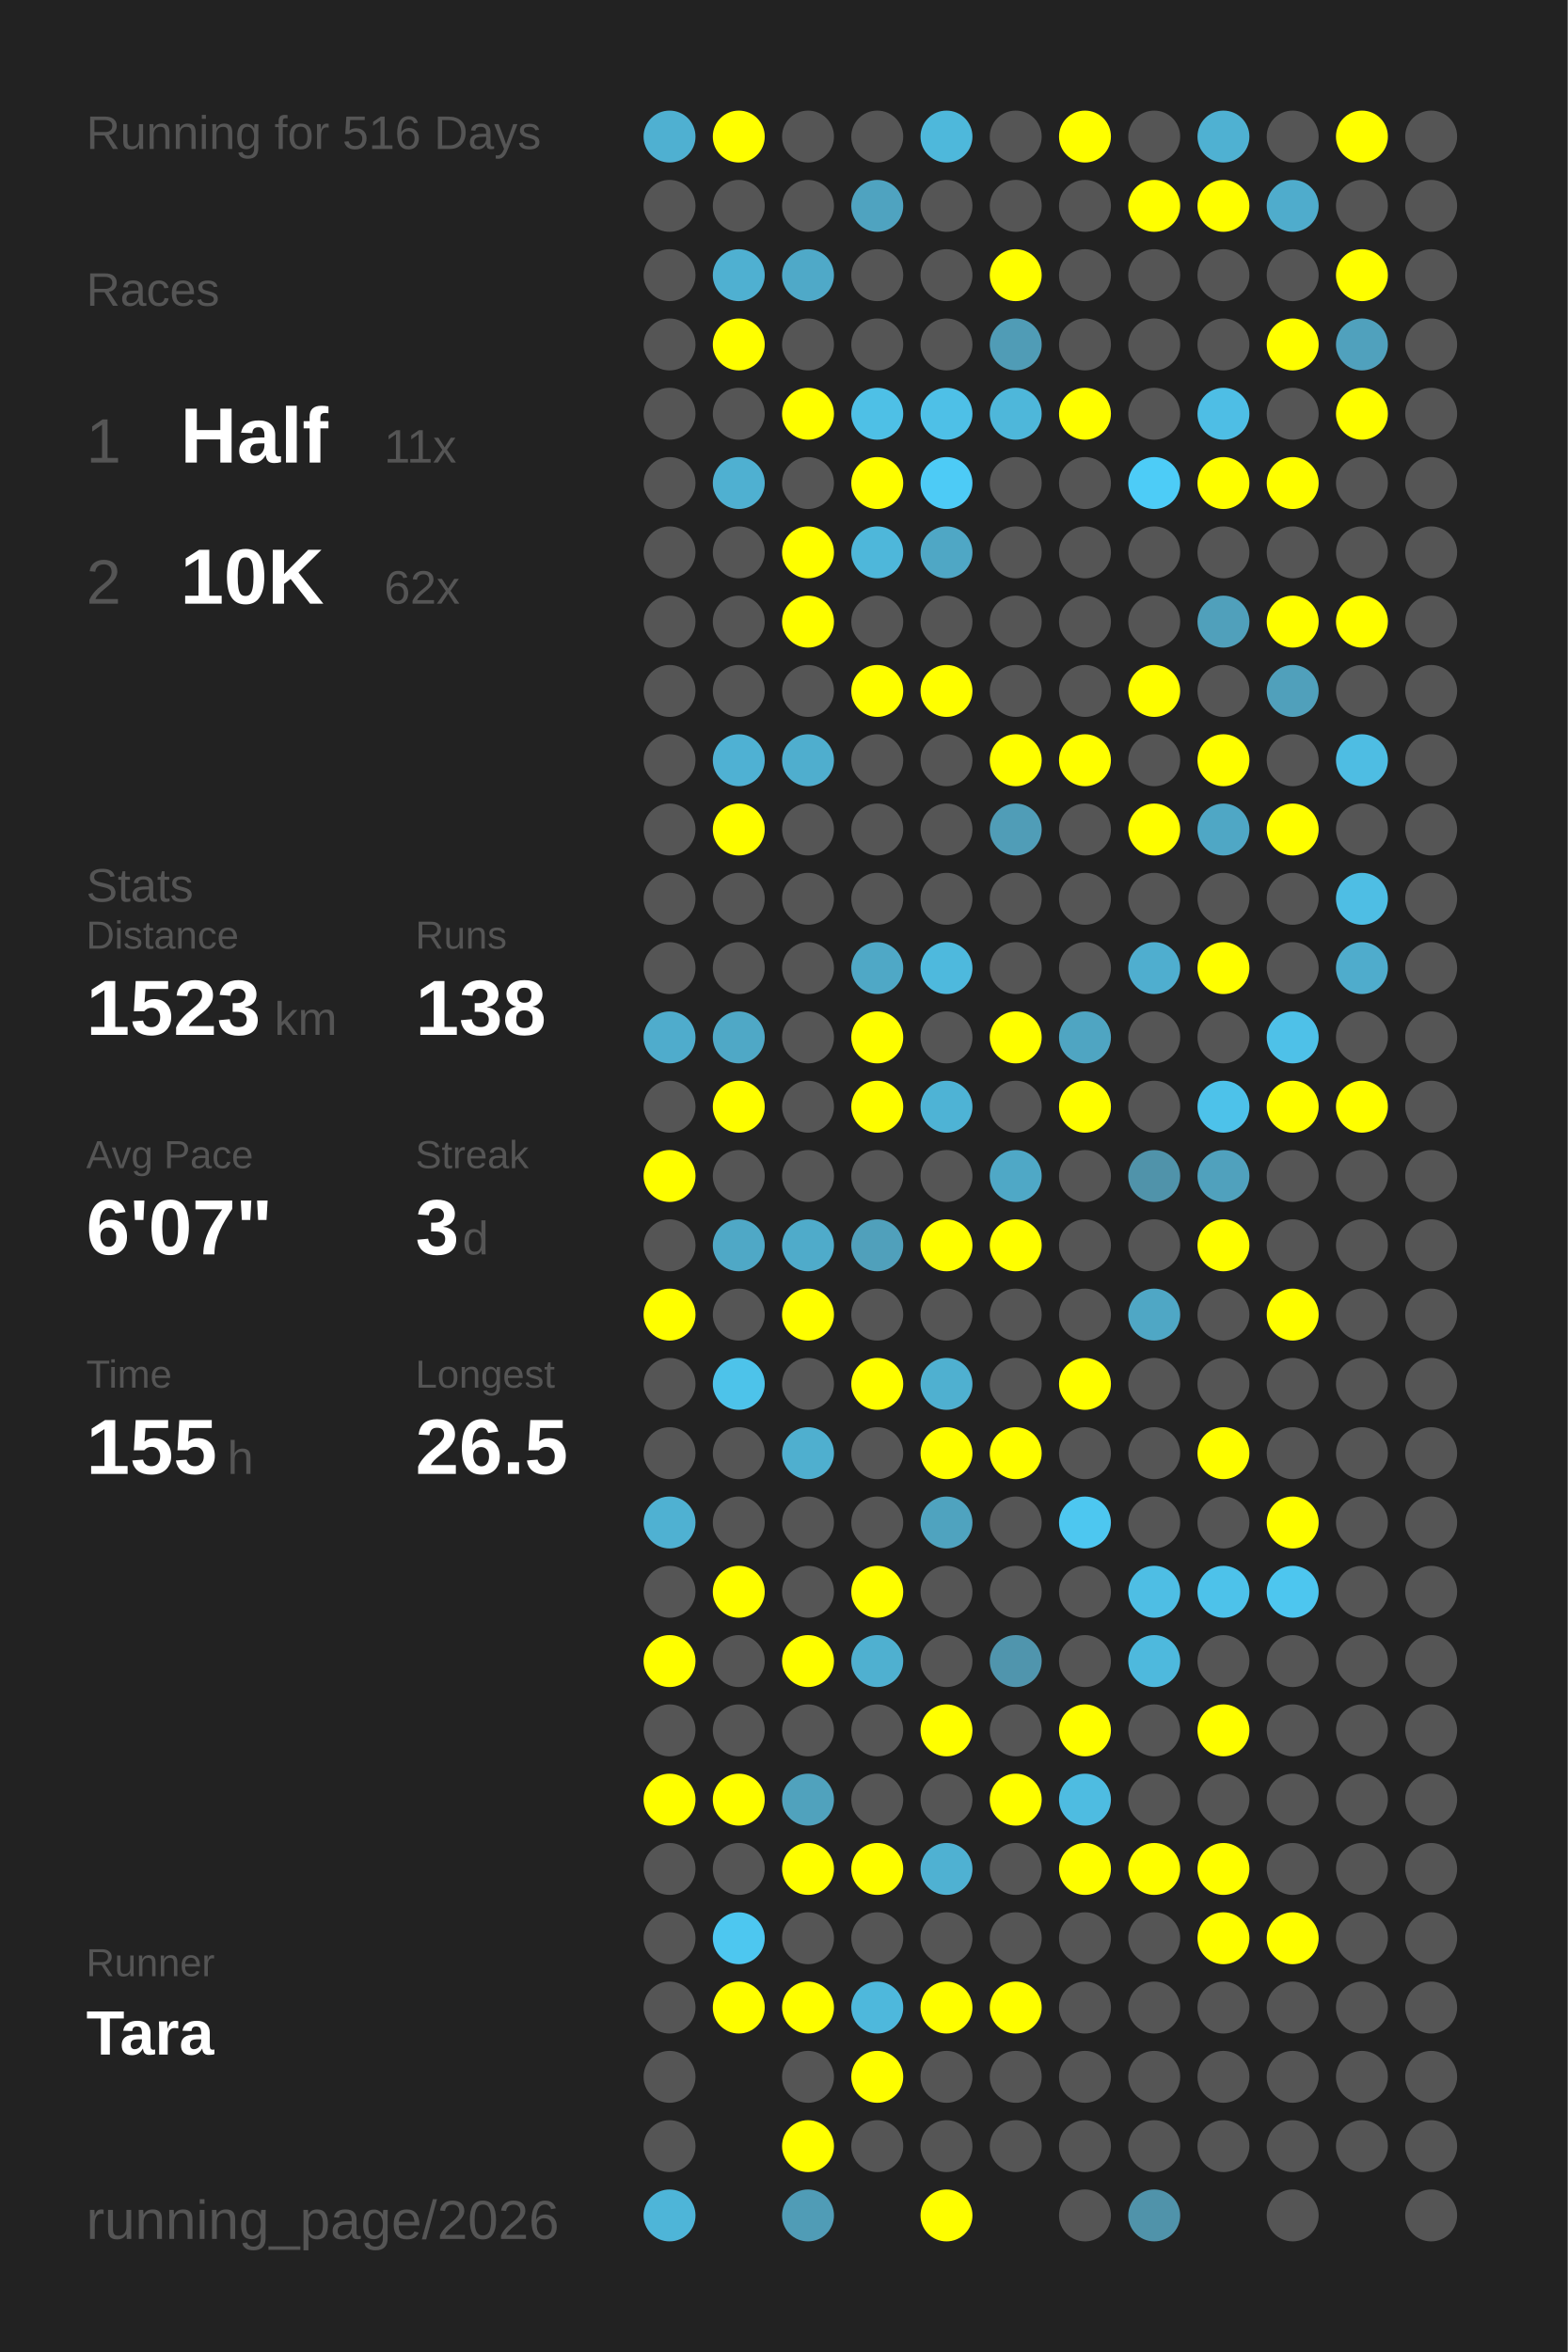
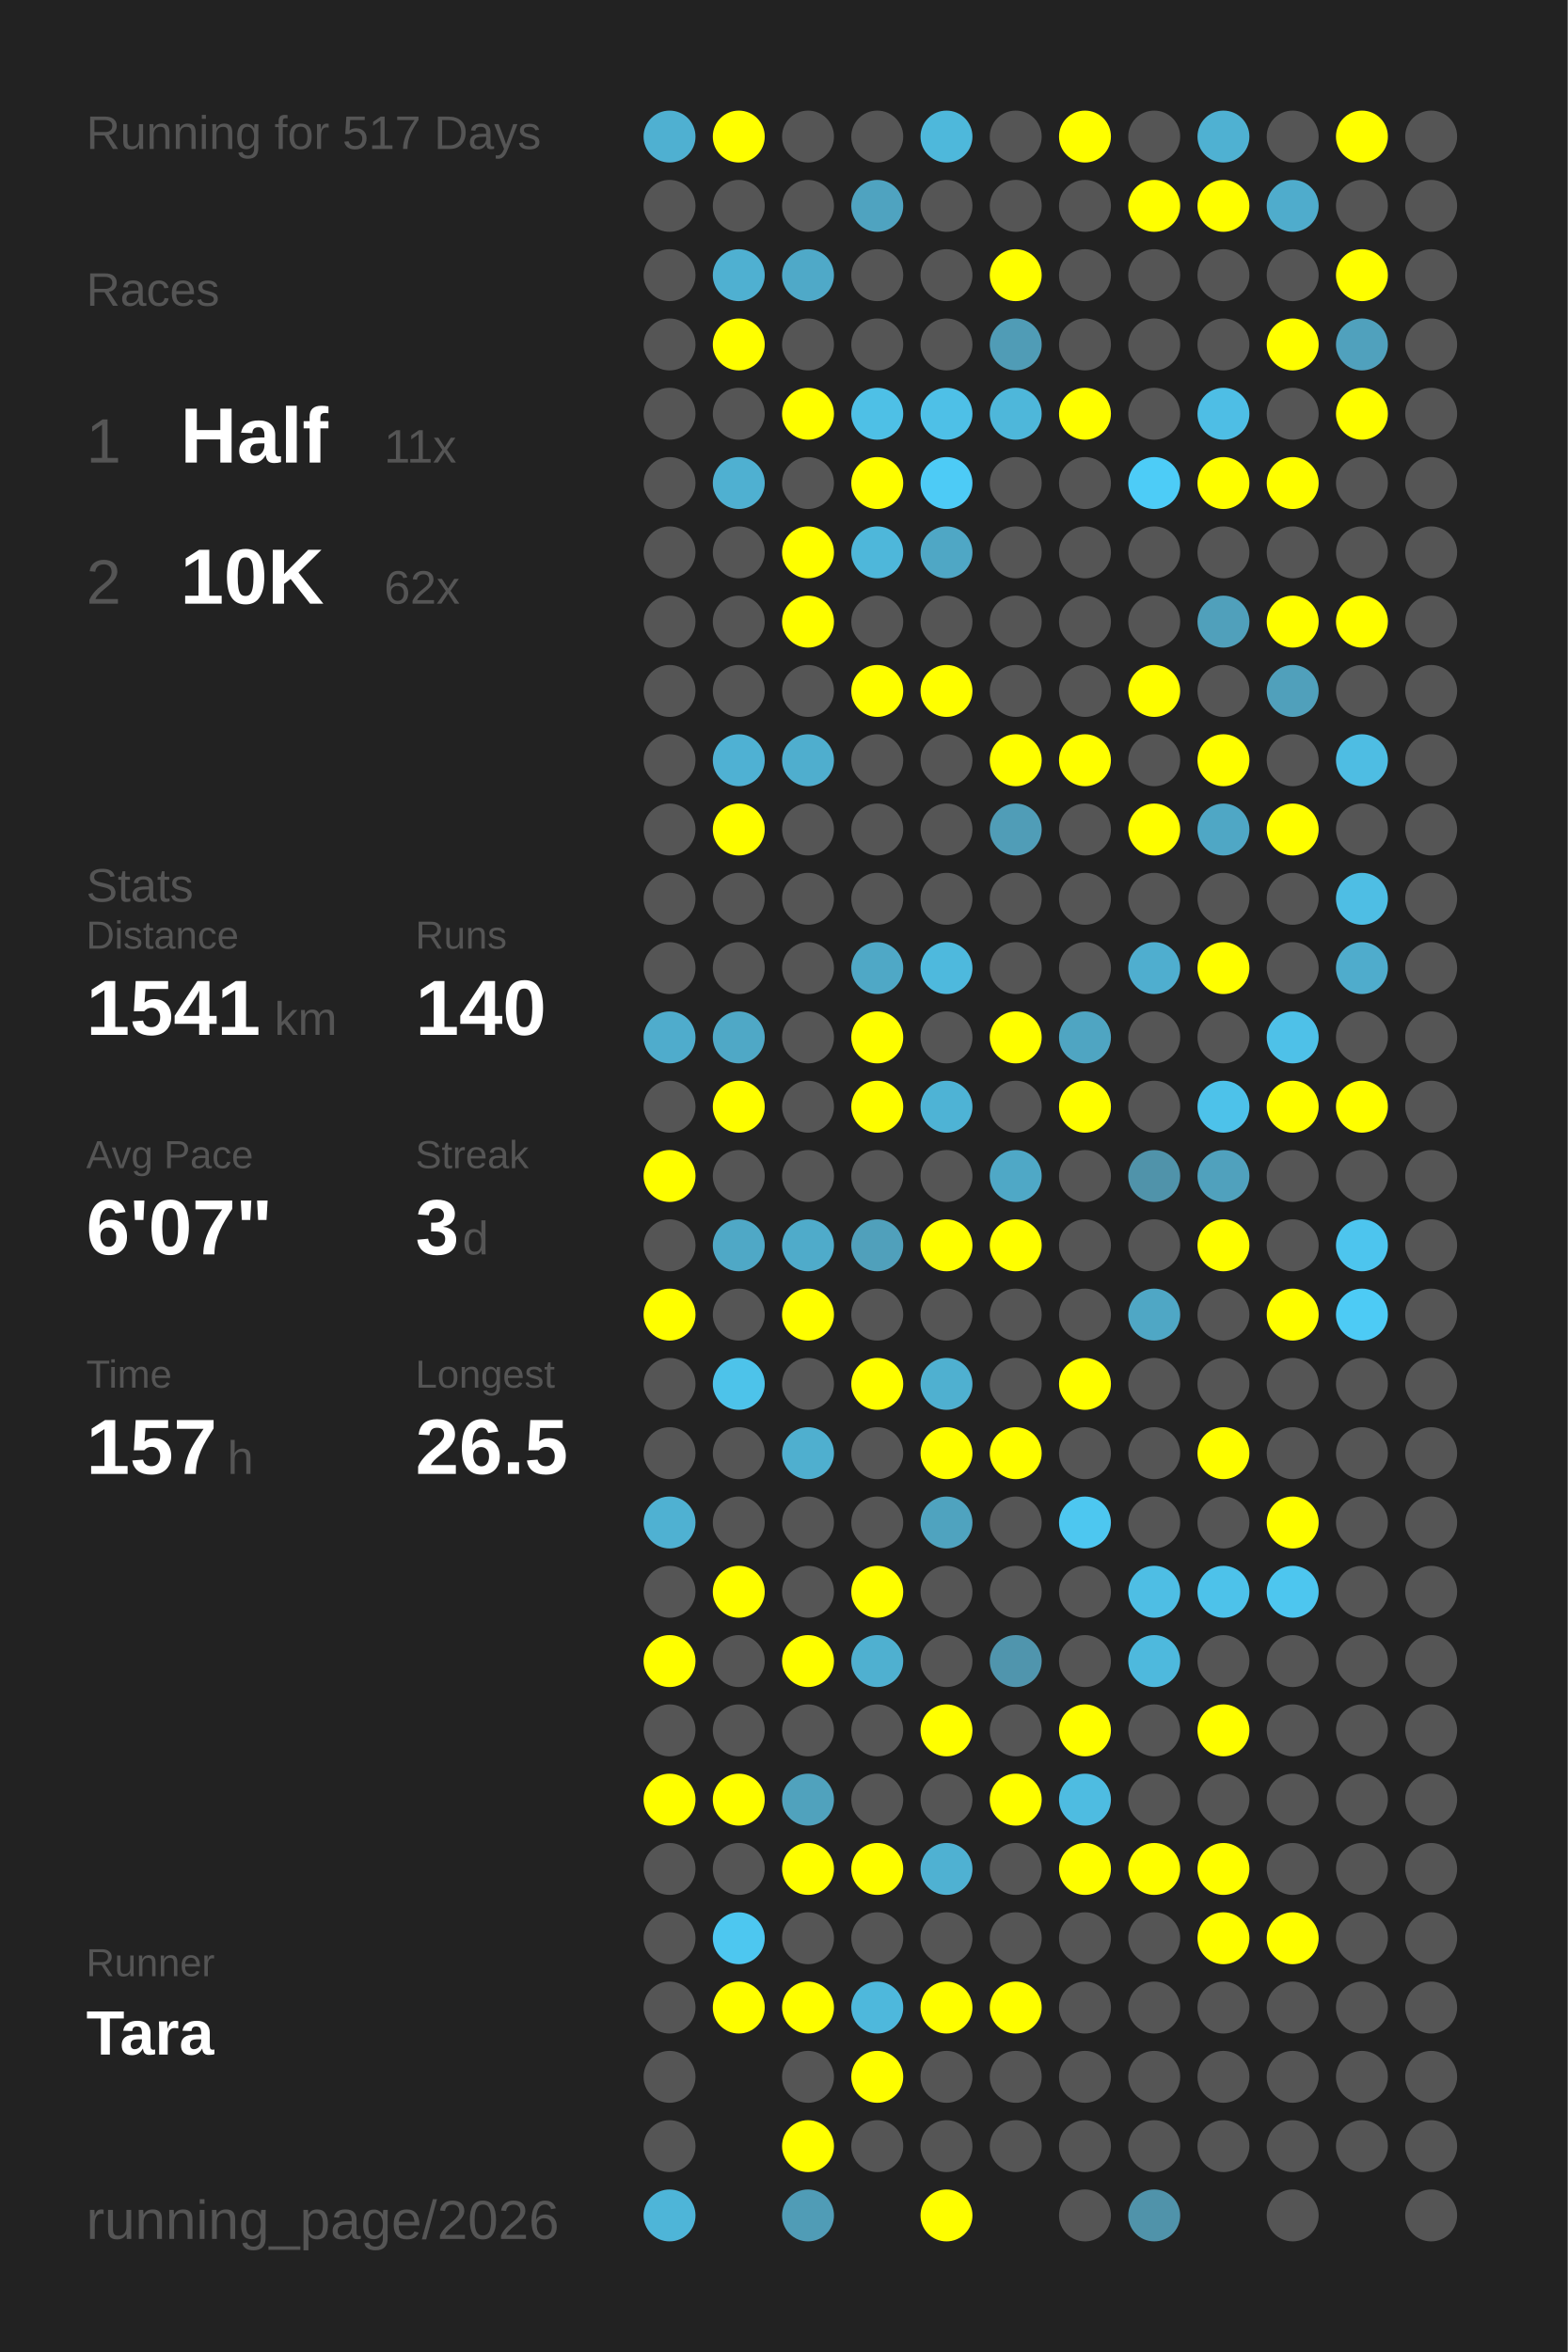
<svg xmlns="http://www.w3.org/2000/svg" baseProfile="full" height="300mm" version="1.1" viewBox="0,0,200,300" width="200mm">
  <defs />
  <rect fill="#222222" height="300" width="200" x="0" y="0" />
-   <text fill="#555555" style="font-size:6px; font-family:Arial;" x="11" y="19">Running for 516 Days</text>
+   <text fill="#555555" style="font-size:6px; font-family:Arial;" x="11" y="19">Running for 517 Days</text>
  <text fill="#555555" style="font-size:6px; font-family:Arial;" x="11" y="39">Races</text>
  <text fill="#555555" style="font-size:8px; font-family:Arial;" x="11" y="59">1</text>
  <text fill="#FFFFFF" style="font-size:10px; font-family:Arial; font-weight:bold;" x="23" y="59">Half</text>
  <text fill="#555555" style="font-size:6px; font-family:Arial;" x="49" y="59">11x</text>
  <text fill="#555555" style="font-size:8px; font-family:Arial;" x="11" y="77">2</text>
  <text fill="#FFFFFF" style="font-size:10px; font-family:Arial; font-weight:bold;" x="23" y="77">10K</text>
  <text fill="#555555" style="font-size:6px; font-family:Arial;" x="49" y="77">62x</text>
  <text fill="#555555" style="font-size:6px; font-family:Arial;" x="11" y="115">Stats</text>
  <text fill="#555555" style="font-size:5px; font-family:Arial;" x="11" y="121">Distance</text>
-   <text fill="#FFFFFF" style="font-size:10px; font-family:Arial; font-weight:bold;" x="11" y="132">1523</text>
+   <text fill="#FFFFFF" style="font-size:10px; font-family:Arial; font-weight:bold;" x="11" y="132">1541</text>
  <text fill="#555555" style="font-size:6px; font-family:Arial;" x="35" y="132">km</text>
  <text fill="#555555" style="font-size:5px; font-family:Arial;" x="53" y="121">Runs</text>
-   <text fill="#FFFFFF" style="font-size:10px; font-family:Arial; font-weight:bold;" x="53" y="132">138</text>
+   <text fill="#FFFFFF" style="font-size:10px; font-family:Arial; font-weight:bold;" x="53" y="132">140</text>
  <text fill="#555555" style="font-size:5px; font-family:Arial;" x="11" y="149">Avg Pace</text>
  <text fill="#FFFFFF" style="font-size:10px; font-family:Arial; font-weight:bold;" x="11" y="160">6'07"</text>
  <text fill="#555555" style="font-size:5px; font-family:Arial;" x="53" y="149">Streak</text>
  <text fill="#FFFFFF" style="font-size:10px; font-family:Arial; font-weight:bold;" x="53" y="160">3</text>
  <text fill="#555555" style="font-size:6px; font-family:Arial;" x="59" y="160">d</text>
  <text fill="#555555" style="font-size:5px; font-family:Arial;" x="11" y="177">Time</text>
-   <text fill="#FFFFFF" style="font-size:10px; font-family:Arial; font-weight:bold;" x="11" y="188">155</text>
+   <text fill="#FFFFFF" style="font-size:10px; font-family:Arial; font-weight:bold;" x="11" y="188">157</text>
  <text fill="#555555" style="font-size:6px; font-family:Arial;" x="29" y="188">h</text>
  <text fill="#555555" style="font-size:5px; font-family:Arial;" x="53" y="177">Longest</text>
  <text fill="#FFFFFF" style="font-size:10px; font-family:Arial; font-weight:bold;" x="53" y="188">26.5</text>
  <text fill="#555555" style="font-size:5px; font-family:Arial;" x="11" y="252.065">Runner</text>
  <text fill="#FFFFFF" style="font-size:8px; font-family:Arial; font-weight:bold;" x="11" y="262.065">Tara</text>
  <text fill="#555555" style="font-size:7px; font-family:Arial;" x="11" y="285.581">running_page/2026</text>
  <circle cx="85.417" cy="17.419" fill="#4fb0d1" r="3.312" />
  <circle cx="85.417" cy="26.258" fill="#555555" r="3.312" />
  <circle cx="85.417" cy="35.097" fill="#555555" r="3.312" />
  <circle cx="85.417" cy="43.935" fill="#555555" r="3.312" />
  <circle cx="85.417" cy="52.774" fill="#555555" r="3.312" />
  <circle cx="85.417" cy="61.613" fill="#555555" r="3.312" />
  <circle cx="85.417" cy="70.452" fill="#555555" r="3.312" />
  <circle cx="85.417" cy="79.29" fill="#555555" r="3.312" />
  <circle cx="85.417" cy="88.129" fill="#555555" r="3.312" />
  <circle cx="85.417" cy="96.968" fill="#555555" r="3.312" />
  <circle cx="85.417" cy="105.806" fill="#555555" r="3.312" />
  <circle cx="85.417" cy="114.645" fill="#555555" r="3.312" />
  <circle cx="85.417" cy="123.484" fill="#555555" r="3.312" />
  <circle cx="85.417" cy="132.323" fill="#4faccc" r="3.312" />
  <circle cx="85.417" cy="141.161" fill="#555555" r="3.312" />
  <circle cx="85.417" cy="150" fill="#FFFF00" r="3.312" />
  <circle cx="85.417" cy="158.839" fill="#555555" r="3.312" />
  <circle cx="85.417" cy="167.677" fill="#FFFF00" r="3.312" />
  <circle cx="85.417" cy="176.516" fill="#555555" r="3.312" />
  <circle cx="85.417" cy="185.355" fill="#555555" r="3.312" />
  <circle cx="85.417" cy="194.194" fill="#4fb1d2" r="3.312" />
  <circle cx="85.417" cy="203.032" fill="#555555" r="3.312" />
  <circle cx="85.417" cy="211.871" fill="#FFFF00" r="3.312" />
  <circle cx="85.417" cy="220.71" fill="#555555" r="3.312" />
  <circle cx="85.417" cy="229.548" fill="#FFFF00" r="3.312" />
  <circle cx="85.417" cy="238.387" fill="#555555" r="3.312" />
  <circle cx="85.417" cy="247.226" fill="#555555" r="3.312" />
  <circle cx="85.417" cy="256.065" fill="#555555" r="3.312" />
  <circle cx="85.417" cy="264.903" fill="#555555" r="3.312" />
  <circle cx="85.417" cy="273.742" fill="#555555" r="3.312" />
  <circle cx="85.417" cy="282.581" fill="#4eb5d8" r="3.312" />
  <circle cx="94.25" cy="17.419" fill="#FFFF00" r="3.312" />
  <circle cx="94.25" cy="26.258" fill="#555555" r="3.312" />
  <circle cx="94.25" cy="35.097" fill="#4fb0d1" r="3.312" />
  <circle cx="94.25" cy="43.935" fill="#FFFF00" r="3.312" />
  <circle cx="94.25" cy="52.774" fill="#555555" r="3.312" />
  <circle cx="94.25" cy="61.613" fill="#4fb0d1" r="3.312" />
  <circle cx="94.25" cy="70.452" fill="#555555" r="3.312" />
  <circle cx="94.25" cy="79.29" fill="#555555" r="3.312" />
  <circle cx="94.25" cy="88.129" fill="#555555" r="3.312" />
  <circle cx="94.25" cy="96.968" fill="#4fb1d3" r="3.312" />
  <circle cx="94.25" cy="105.806" fill="#FFFF00" r="3.312" />
  <circle cx="94.25" cy="114.645" fill="#555555" r="3.312" />
  <circle cx="94.25" cy="123.484" fill="#555555" r="3.312" />
  <circle cx="94.25" cy="132.323" fill="#4fa8c6" r="3.312" />
  <circle cx="94.25" cy="141.161" fill="#FFFF00" r="3.312" />
  <circle cx="94.25" cy="150" fill="#555555" r="3.312" />
  <circle cx="94.25" cy="158.839" fill="#4fa8c6" r="3.312" />
  <circle cx="94.25" cy="167.677" fill="#555555" r="3.312" />
  <circle cx="94.25" cy="176.516" fill="#4dc3ea" r="3.312" />
  <circle cx="94.25" cy="185.355" fill="#555555" r="3.312" />
  <circle cx="94.25" cy="194.194" fill="#555555" r="3.312" />
  <circle cx="94.25" cy="203.032" fill="#FFFF00" r="3.312" />
  <circle cx="94.25" cy="211.871" fill="#555555" r="3.312" />
  <circle cx="94.25" cy="220.71" fill="#555555" r="3.312" />
  <circle cx="94.25" cy="229.548" fill="#FFFF00" r="3.312" />
  <circle cx="94.25" cy="238.387" fill="#555555" r="3.312" />
  <circle cx="94.25" cy="247.226" fill="#4dc7f0" r="3.312" />
  <circle cx="94.25" cy="256.065" fill="#FFFF00" r="3.312" />
  <circle cx="103.083" cy="17.419" fill="#555555" r="3.312" />
  <circle cx="103.083" cy="26.258" fill="#555555" r="3.312" />
  <circle cx="103.083" cy="35.097" fill="#4fa9c8" r="3.312" />
  <circle cx="103.083" cy="43.935" fill="#555555" r="3.312" />
  <circle cx="103.083" cy="52.774" fill="#FFFF00" r="3.312" />
  <circle cx="103.083" cy="61.613" fill="#555555" r="3.312" />
  <circle cx="103.083" cy="70.452" fill="#FFFF00" r="3.312" />
  <circle cx="103.083" cy="79.29" fill="#FFFF00" r="3.312" />
  <circle cx="103.083" cy="88.129" fill="#555555" r="3.312" />
  <circle cx="103.083" cy="96.968" fill="#4faece" r="3.312" />
  <circle cx="103.083" cy="105.806" fill="#555555" r="3.312" />
  <circle cx="103.083" cy="114.645" fill="#555555" r="3.312" />
  <circle cx="103.083" cy="123.484" fill="#555555" r="3.312" />
  <circle cx="103.083" cy="132.323" fill="#555555" r="3.312" />
  <circle cx="103.083" cy="141.161" fill="#555555" r="3.312" />
  <circle cx="103.083" cy="150" fill="#555555" r="3.312" />
  <circle cx="103.083" cy="158.839" fill="#4fabca" r="3.312" />
  <circle cx="103.083" cy="167.677" fill="#FFFF00" r="3.312" />
  <circle cx="103.083" cy="176.516" fill="#555555" r="3.312" />
  <circle cx="103.083" cy="185.355" fill="#4fafcf" r="3.312" />
  <circle cx="103.083" cy="194.194" fill="#555555" r="3.312" />
  <circle cx="103.083" cy="203.032" fill="#555555" r="3.312" />
  <circle cx="103.083" cy="211.871" fill="#FFFF00" r="3.312" />
  <circle cx="103.083" cy="220.71" fill="#555555" r="3.312" />
  <circle cx="103.083" cy="229.548" fill="#50a2bd" r="3.312" />
  <circle cx="103.083" cy="238.387" fill="#FFFF00" r="3.312" />
  <circle cx="103.083" cy="247.226" fill="#555555" r="3.312" />
  <circle cx="103.083" cy="256.065" fill="#FFFF00" r="3.312" />
  <circle cx="103.083" cy="264.903" fill="#555555" r="3.312" />
  <circle cx="103.083" cy="273.742" fill="#FFFF00" r="3.312" />
  <circle cx="103.083" cy="282.581" fill="#509cb6" r="3.312" />
  <circle cx="111.917" cy="17.419" fill="#555555" r="3.312" />
  <circle cx="111.917" cy="26.258" fill="#4fa3c0" r="3.312" />
  <circle cx="111.917" cy="35.097" fill="#555555" r="3.312" />
  <circle cx="111.917" cy="43.935" fill="#555555" r="3.312" />
  <circle cx="111.917" cy="52.774" fill="#4ec0e6" r="3.312" />
  <circle cx="111.917" cy="61.613" fill="#FFFF00" r="3.312" />
  <circle cx="111.917" cy="70.452" fill="#4eb7da" r="3.312" />
  <circle cx="111.917" cy="79.29" fill="#555555" r="3.312" />
  <circle cx="111.917" cy="88.129" fill="#FFFF00" r="3.312" />
  <circle cx="111.917" cy="96.968" fill="#555555" r="3.312" />
  <circle cx="111.917" cy="105.806" fill="#555555" r="3.312" />
  <circle cx="111.917" cy="114.645" fill="#555555" r="3.312" />
  <circle cx="111.917" cy="123.484" fill="#4fa8c6" r="3.312" />
  <circle cx="111.917" cy="132.323" fill="#FFFF00" r="3.312" />
  <circle cx="111.917" cy="141.161" fill="#FFFF00" r="3.312" />
  <circle cx="111.917" cy="150" fill="#555555" r="3.312" />
  <circle cx="111.917" cy="158.839" fill="#50a0bb" r="3.312" />
  <circle cx="111.917" cy="167.677" fill="#555555" r="3.312" />
  <circle cx="111.917" cy="176.516" fill="#FFFF00" r="3.312" />
  <circle cx="111.917" cy="185.355" fill="#555555" r="3.312" />
  <circle cx="111.917" cy="194.194" fill="#555555" r="3.312" />
  <circle cx="111.917" cy="203.032" fill="#FFFF00" r="3.312" />
  <circle cx="111.917" cy="211.871" fill="#4fb0d0" r="3.312" />
  <circle cx="111.917" cy="220.71" fill="#555555" r="3.312" />
  <circle cx="111.917" cy="229.548" fill="#555555" r="3.312" />
  <circle cx="111.917" cy="238.387" fill="#FFFF00" r="3.312" />
  <circle cx="111.917" cy="247.226" fill="#555555" r="3.312" />
  <circle cx="111.917" cy="256.065" fill="#4eb8dc" r="3.312" />
  <circle cx="111.917" cy="264.903" fill="#FFFF00" r="3.312" />
  <circle cx="111.917" cy="273.742" fill="#555555" r="3.312" />
  <circle cx="120.75" cy="17.419" fill="#4eb8db" r="3.312" />
  <circle cx="120.75" cy="26.258" fill="#555555" r="3.312" />
  <circle cx="120.75" cy="35.097" fill="#555555" r="3.312" />
  <circle cx="120.75" cy="43.935" fill="#555555" r="3.312" />
  <circle cx="120.75" cy="52.774" fill="#4ec0e7" r="3.312" />
  <circle cx="120.75" cy="61.613" fill="#4dcbf6" r="3.312" />
  <circle cx="120.75" cy="70.452" fill="#4fa7c5" r="3.312" />
  <circle cx="120.75" cy="79.29" fill="#555555" r="3.312" />
  <circle cx="120.75" cy="88.129" fill="#FFFF00" r="3.312" />
  <circle cx="120.75" cy="96.968" fill="#555555" r="3.312" />
  <circle cx="120.75" cy="105.806" fill="#555555" r="3.312" />
  <circle cx="120.75" cy="114.645" fill="#555555" r="3.312" />
  <circle cx="120.75" cy="123.484" fill="#4eb9dd" r="3.312" />
  <circle cx="120.75" cy="132.323" fill="#555555" r="3.312" />
  <circle cx="120.75" cy="141.161" fill="#4eb3d5" r="3.312" />
  <circle cx="120.75" cy="150" fill="#555555" r="3.312" />
  <circle cx="120.75" cy="158.839" fill="#FFFF00" r="3.312" />
  <circle cx="120.75" cy="167.677" fill="#555555" r="3.312" />
  <circle cx="120.75" cy="176.516" fill="#4fb0d0" r="3.312" />
  <circle cx="120.75" cy="185.355" fill="#FFFF00" r="3.312" />
  <circle cx="120.75" cy="194.194" fill="#4fa3bf" r="3.312" />
  <circle cx="120.75" cy="203.032" fill="#555555" r="3.312" />
  <circle cx="120.75" cy="211.871" fill="#555555" r="3.312" />
  <circle cx="120.75" cy="220.71" fill="#FFFF00" r="3.312" />
  <circle cx="120.75" cy="229.548" fill="#555555" r="3.312" />
  <circle cx="120.75" cy="238.387" fill="#4fb1d2" r="3.312" />
  <circle cx="120.75" cy="247.226" fill="#555555" r="3.312" />
  <circle cx="120.75" cy="256.065" fill="#FFFF00" r="3.312" />
  <circle cx="120.75" cy="264.903" fill="#555555" r="3.312" />
  <circle cx="120.75" cy="273.742" fill="#555555" r="3.312" />
  <circle cx="120.75" cy="282.581" fill="#FFFF00" r="3.312" />
  <circle cx="129.583" cy="17.419" fill="#555555" r="3.312" />
  <circle cx="129.583" cy="26.258" fill="#555555" r="3.312" />
  <circle cx="129.583" cy="35.097" fill="#FFFF00" r="3.312" />
  <circle cx="129.583" cy="43.935" fill="#509cb6" r="3.312" />
  <circle cx="129.583" cy="52.774" fill="#4eb7da" r="3.312" />
  <circle cx="129.583" cy="61.613" fill="#555555" r="3.312" />
  <circle cx="129.583" cy="70.452" fill="#555555" r="3.312" />
  <circle cx="129.583" cy="79.29" fill="#555555" r="3.312" />
  <circle cx="129.583" cy="88.129" fill="#555555" r="3.312" />
  <circle cx="129.583" cy="96.968" fill="#FFFF00" r="3.312" />
  <circle cx="129.583" cy="105.806" fill="#509db7" r="3.312" />
  <circle cx="129.583" cy="114.645" fill="#555555" r="3.312" />
  <circle cx="129.583" cy="123.484" fill="#555555" r="3.312" />
  <circle cx="129.583" cy="132.323" fill="#FFFF00" r="3.312" />
  <circle cx="129.583" cy="141.161" fill="#555555" r="3.312" />
  <circle cx="129.583" cy="150" fill="#4fa8c6" r="3.312" />
  <circle cx="129.583" cy="158.839" fill="#FFFF00" r="3.312" />
  <circle cx="129.583" cy="167.677" fill="#555555" r="3.312" />
  <circle cx="129.583" cy="176.516" fill="#555555" r="3.312" />
  <circle cx="129.583" cy="185.355" fill="#FFFF00" r="3.312" />
  <circle cx="129.583" cy="194.194" fill="#555555" r="3.312" />
  <circle cx="129.583" cy="203.032" fill="#555555" r="3.312" />
  <circle cx="129.583" cy="211.871" fill="#5095ad" r="3.312" />
  <circle cx="129.583" cy="220.71" fill="#555555" r="3.312" />
  <circle cx="129.583" cy="229.548" fill="#FFFF00" r="3.312" />
  <circle cx="129.583" cy="238.387" fill="#555555" r="3.312" />
  <circle cx="129.583" cy="247.226" fill="#555555" r="3.312" />
  <circle cx="129.583" cy="256.065" fill="#FFFF00" r="3.312" />
  <circle cx="129.583" cy="264.903" fill="#555555" r="3.312" />
  <circle cx="129.583" cy="273.742" fill="#555555" r="3.312" />
  <circle cx="138.417" cy="17.419" fill="#FFFF00" r="3.312" />
  <circle cx="138.417" cy="26.258" fill="#555555" r="3.312" />
  <circle cx="138.417" cy="35.097" fill="#555555" r="3.312" />
  <circle cx="138.417" cy="43.935" fill="#555555" r="3.312" />
  <circle cx="138.417" cy="52.774" fill="#FFFF00" r="3.312" />
  <circle cx="138.417" cy="61.613" fill="#555555" r="3.312" />
  <circle cx="138.417" cy="70.452" fill="#555555" r="3.312" />
  <circle cx="138.417" cy="79.29" fill="#555555" r="3.312" />
  <circle cx="138.417" cy="88.129" fill="#555555" r="3.312" />
  <circle cx="138.417" cy="96.968" fill="#FFFF00" r="3.312" />
  <circle cx="138.417" cy="105.806" fill="#555555" r="3.312" />
  <circle cx="138.417" cy="114.645" fill="#555555" r="3.312" />
  <circle cx="138.417" cy="123.484" fill="#555555" r="3.312" />
  <circle cx="138.417" cy="132.323" fill="#4fa5c2" r="3.312" />
  <circle cx="138.417" cy="141.161" fill="#FFFF00" r="3.312" />
  <circle cx="138.417" cy="150" fill="#555555" r="3.312" />
  <circle cx="138.417" cy="158.839" fill="#555555" r="3.312" />
  <circle cx="138.417" cy="167.677" fill="#555555" r="3.312" />
  <circle cx="138.417" cy="176.516" fill="#FFFF00" r="3.312" />
  <circle cx="138.417" cy="185.355" fill="#555555" r="3.312" />
  <circle cx="138.417" cy="194.194" fill="#4dc7f0" r="3.312" />
  <circle cx="138.417" cy="203.032" fill="#555555" r="3.312" />
  <circle cx="138.417" cy="211.871" fill="#555555" r="3.312" />
  <circle cx="138.417" cy="220.71" fill="#FFFF00" r="3.312" />
  <circle cx="138.417" cy="229.548" fill="#4ebce1" r="3.312" />
  <circle cx="138.417" cy="238.387" fill="#FFFF00" r="3.312" />
  <circle cx="138.417" cy="247.226" fill="#555555" r="3.312" />
  <circle cx="138.417" cy="256.065" fill="#555555" r="3.312" />
  <circle cx="138.417" cy="264.903" fill="#555555" r="3.312" />
  <circle cx="138.417" cy="273.742" fill="#555555" r="3.312" />
  <circle cx="138.417" cy="282.581" fill="#555555" r="3.312" />
  <circle cx="147.25" cy="17.419" fill="#555555" r="3.312" />
  <circle cx="147.25" cy="26.258" fill="#FFFF00" r="3.312" />
  <circle cx="147.25" cy="35.097" fill="#555555" r="3.312" />
  <circle cx="147.25" cy="43.935" fill="#555555" r="3.312" />
  <circle cx="147.25" cy="52.774" fill="#555555" r="3.312" />
  <circle cx="147.25" cy="61.613" fill="#4dccf7" r="3.312" />
  <circle cx="147.25" cy="70.452" fill="#555555" r="3.312" />
  <circle cx="147.25" cy="79.29" fill="#555555" r="3.312" />
  <circle cx="147.25" cy="88.129" fill="#FFFF00" r="3.312" />
  <circle cx="147.25" cy="96.968" fill="#555555" r="3.312" />
  <circle cx="147.25" cy="105.806" fill="#FFFF00" r="3.312" />
  <circle cx="147.25" cy="114.645" fill="#555555" r="3.312" />
  <circle cx="147.25" cy="123.484" fill="#4faecf" r="3.312" />
  <circle cx="147.25" cy="132.323" fill="#555555" r="3.312" />
  <circle cx="147.25" cy="141.161" fill="#555555" r="3.312" />
  <circle cx="147.25" cy="150" fill="#5093aa" r="3.312" />
  <circle cx="147.25" cy="158.839" fill="#555555" r="3.312" />
  <circle cx="147.25" cy="167.677" fill="#4fa7c5" r="3.312" />
  <circle cx="147.25" cy="176.516" fill="#555555" r="3.312" />
  <circle cx="147.25" cy="185.355" fill="#555555" r="3.312" />
  <circle cx="147.25" cy="194.194" fill="#555555" r="3.312" />
  <circle cx="147.25" cy="203.032" fill="#4ebee4" r="3.312" />
  <circle cx="147.25" cy="211.871" fill="#4eb9dd" r="3.312" />
  <circle cx="147.25" cy="220.71" fill="#555555" r="3.312" />
  <circle cx="147.25" cy="229.548" fill="#555555" r="3.312" />
  <circle cx="147.25" cy="238.387" fill="#FFFF00" r="3.312" />
  <circle cx="147.25" cy="247.226" fill="#555555" r="3.312" />
  <circle cx="147.25" cy="256.065" fill="#555555" r="3.312" />
  <circle cx="147.25" cy="264.903" fill="#555555" r="3.312" />
  <circle cx="147.25" cy="273.742" fill="#555555" r="3.312" />
  <circle cx="147.25" cy="282.581" fill="#5093aa" r="3.312" />
  <circle cx="156.083" cy="17.419" fill="#4fb1d2" r="3.312" />
  <circle cx="156.083" cy="26.258" fill="#FFFF00" r="3.312" />
  <circle cx="156.083" cy="35.097" fill="#555555" r="3.312" />
  <circle cx="156.083" cy="43.935" fill="#555555" r="3.312" />
  <circle cx="156.083" cy="52.774" fill="#4ebee5" r="3.312" />
  <circle cx="156.083" cy="61.613" fill="#FFFF00" r="3.312" />
  <circle cx="156.083" cy="70.452" fill="#555555" r="3.312" />
  <circle cx="156.083" cy="79.29" fill="#50a0bb" r="3.312" />
  <circle cx="156.083" cy="88.129" fill="#555555" r="3.312" />
  <circle cx="156.083" cy="96.968" fill="#FFFF00" r="3.312" />
  <circle cx="156.083" cy="105.806" fill="#4fa7c5" r="3.312" />
  <circle cx="156.083" cy="114.645" fill="#555555" r="3.312" />
  <circle cx="156.083" cy="123.484" fill="#FFFF00" r="3.312" />
  <circle cx="156.083" cy="132.323" fill="#555555" r="3.312" />
  <circle cx="156.083" cy="141.161" fill="#4dc2ea" r="3.312" />
  <circle cx="156.083" cy="150" fill="#50a1bd" r="3.312" />
  <circle cx="156.083" cy="158.839" fill="#FFFF00" r="3.312" />
  <circle cx="156.083" cy="167.677" fill="#555555" r="3.312" />
  <circle cx="156.083" cy="176.516" fill="#555555" r="3.312" />
  <circle cx="156.083" cy="185.355" fill="#FFFF00" r="3.312" />
  <circle cx="156.083" cy="194.194" fill="#555555" r="3.312" />
  <circle cx="156.083" cy="203.032" fill="#4dc2ea" r="3.312" />
  <circle cx="156.083" cy="211.871" fill="#555555" r="3.312" />
  <circle cx="156.083" cy="220.71" fill="#FFFF00" r="3.312" />
  <circle cx="156.083" cy="229.548" fill="#555555" r="3.312" />
  <circle cx="156.083" cy="238.387" fill="#FFFF00" r="3.312" />
  <circle cx="156.083" cy="247.226" fill="#FFFF00" r="3.312" />
  <circle cx="156.083" cy="256.065" fill="#555555" r="3.312" />
  <circle cx="156.083" cy="264.903" fill="#555555" r="3.312" />
  <circle cx="156.083" cy="273.742" fill="#555555" r="3.312" />
  <circle cx="164.917" cy="17.419" fill="#555555" r="3.312" />
  <circle cx="164.917" cy="26.258" fill="#4faccc" r="3.312" />
  <circle cx="164.917" cy="35.097" fill="#555555" r="3.312" />
  <circle cx="164.917" cy="43.935" fill="#FFFF00" r="3.312" />
  <circle cx="164.917" cy="52.774" fill="#555555" r="3.312" />
  <circle cx="164.917" cy="61.613" fill="#FFFF00" r="3.312" />
  <circle cx="164.917" cy="70.452" fill="#555555" r="3.312" />
  <circle cx="164.917" cy="79.29" fill="#FFFF00" r="3.312" />
  <circle cx="164.917" cy="88.129" fill="#50a0bb" r="3.312" />
  <circle cx="164.917" cy="96.968" fill="#555555" r="3.312" />
  <circle cx="164.917" cy="105.806" fill="#FFFF00" r="3.312" />
  <circle cx="164.917" cy="114.645" fill="#555555" r="3.312" />
  <circle cx="164.917" cy="123.484" fill="#555555" r="3.312" />
  <circle cx="164.917" cy="132.323" fill="#4ec1e8" r="3.312" />
  <circle cx="164.917" cy="141.161" fill="#FFFF00" r="3.312" />
  <circle cx="164.917" cy="150" fill="#555555" r="3.312" />
  <circle cx="164.917" cy="158.839" fill="#555555" r="3.312" />
  <circle cx="164.917" cy="167.677" fill="#FFFF00" r="3.312" />
  <circle cx="164.917" cy="176.516" fill="#555555" r="3.312" />
  <circle cx="164.917" cy="185.355" fill="#555555" r="3.312" />
  <circle cx="164.917" cy="194.194" fill="#FFFF00" r="3.312" />
  <circle cx="164.917" cy="203.032" fill="#4dc6ef" r="3.312" />
  <circle cx="164.917" cy="211.871" fill="#555555" r="3.312" />
  <circle cx="164.917" cy="220.71" fill="#555555" r="3.312" />
  <circle cx="164.917" cy="229.548" fill="#555555" r="3.312" />
  <circle cx="164.917" cy="238.387" fill="#555555" r="3.312" />
  <circle cx="164.917" cy="247.226" fill="#FFFF00" r="3.312" />
  <circle cx="164.917" cy="256.065" fill="#555555" r="3.312" />
  <circle cx="164.917" cy="264.903" fill="#555555" r="3.312" />
  <circle cx="164.917" cy="273.742" fill="#555555" r="3.312" />
  <circle cx="164.917" cy="282.581" fill="#555555" r="3.312" />
  <circle cx="173.75" cy="17.419" fill="#FFFF00" r="3.312" />
  <circle cx="173.75" cy="26.258" fill="#555555" r="3.312" />
  <circle cx="173.75" cy="35.097" fill="#FFFF00" r="3.312" />
  <circle cx="173.75" cy="43.935" fill="#50a1bd" r="3.312" />
  <circle cx="173.75" cy="52.774" fill="#FFFF00" r="3.312" />
  <circle cx="173.75" cy="61.613" fill="#555555" r="3.312" />
  <circle cx="173.75" cy="70.452" fill="#555555" r="3.312" />
  <circle cx="173.75" cy="79.29" fill="#FFFF00" r="3.312" />
  <circle cx="173.75" cy="88.129" fill="#555555" r="3.312" />
  <circle cx="173.75" cy="96.968" fill="#4ebde3" r="3.312" />
  <circle cx="173.75" cy="105.806" fill="#555555" r="3.312" />
  <circle cx="173.75" cy="114.645" fill="#4ebee4" r="3.312" />
  <circle cx="173.75" cy="123.484" fill="#4faccc" r="3.312" />
  <circle cx="173.75" cy="132.323" fill="#555555" r="3.312" />
  <circle cx="173.75" cy="141.161" fill="#FFFF00" r="3.312" />
  <circle cx="173.75" cy="150" fill="#555555" r="3.312" />
-   <circle cx="173.75" cy="158.839" fill="#555555" r="3.312" />
-   <circle cx="173.75" cy="167.677" fill="#555555" r="3.312" />
+   <circle cx="173.75" cy="158.839" fill="#4dc5ee" r="3.312" />
+   <circle cx="173.75" cy="167.677" fill="#4dcbf5" r="3.312" />
  <circle cx="173.75" cy="176.516" fill="#555555" r="3.312" />
  <circle cx="173.75" cy="185.355" fill="#555555" r="3.312" />
  <circle cx="173.75" cy="194.194" fill="#555555" r="3.312" />
  <circle cx="173.75" cy="203.032" fill="#555555" r="3.312" />
  <circle cx="173.75" cy="211.871" fill="#555555" r="3.312" />
  <circle cx="173.75" cy="220.71" fill="#555555" r="3.312" />
  <circle cx="173.75" cy="229.548" fill="#555555" r="3.312" />
  <circle cx="173.75" cy="238.387" fill="#555555" r="3.312" />
  <circle cx="173.75" cy="247.226" fill="#555555" r="3.312" />
  <circle cx="173.75" cy="256.065" fill="#555555" r="3.312" />
  <circle cx="173.75" cy="264.903" fill="#555555" r="3.312" />
  <circle cx="173.75" cy="273.742" fill="#555555" r="3.312" />
  <circle cx="182.583" cy="17.419" fill="#555555" r="3.312" />
  <circle cx="182.583" cy="26.258" fill="#555555" r="3.312" />
  <circle cx="182.583" cy="35.097" fill="#555555" r="3.312" />
  <circle cx="182.583" cy="43.935" fill="#555555" r="3.312" />
  <circle cx="182.583" cy="52.774" fill="#555555" r="3.312" />
  <circle cx="182.583" cy="61.613" fill="#555555" r="3.312" />
  <circle cx="182.583" cy="70.452" fill="#555555" r="3.312" />
  <circle cx="182.583" cy="79.29" fill="#555555" r="3.312" />
  <circle cx="182.583" cy="88.129" fill="#555555" r="3.312" />
  <circle cx="182.583" cy="96.968" fill="#555555" r="3.312" />
  <circle cx="182.583" cy="105.806" fill="#555555" r="3.312" />
  <circle cx="182.583" cy="114.645" fill="#555555" r="3.312" />
  <circle cx="182.583" cy="123.484" fill="#555555" r="3.312" />
  <circle cx="182.583" cy="132.323" fill="#555555" r="3.312" />
  <circle cx="182.583" cy="141.161" fill="#555555" r="3.312" />
  <circle cx="182.583" cy="150" fill="#555555" r="3.312" />
  <circle cx="182.583" cy="158.839" fill="#555555" r="3.312" />
  <circle cx="182.583" cy="167.677" fill="#555555" r="3.312" />
  <circle cx="182.583" cy="176.516" fill="#555555" r="3.312" />
  <circle cx="182.583" cy="185.355" fill="#555555" r="3.312" />
  <circle cx="182.583" cy="194.194" fill="#555555" r="3.312" />
  <circle cx="182.583" cy="203.032" fill="#555555" r="3.312" />
  <circle cx="182.583" cy="211.871" fill="#555555" r="3.312" />
  <circle cx="182.583" cy="220.71" fill="#555555" r="3.312" />
  <circle cx="182.583" cy="229.548" fill="#555555" r="3.312" />
  <circle cx="182.583" cy="238.387" fill="#555555" r="3.312" />
  <circle cx="182.583" cy="247.226" fill="#555555" r="3.312" />
  <circle cx="182.583" cy="256.065" fill="#555555" r="3.312" />
  <circle cx="182.583" cy="264.903" fill="#555555" r="3.312" />
  <circle cx="182.583" cy="273.742" fill="#555555" r="3.312" />
  <circle cx="182.583" cy="282.581" fill="#555555" r="3.312" />
</svg>
